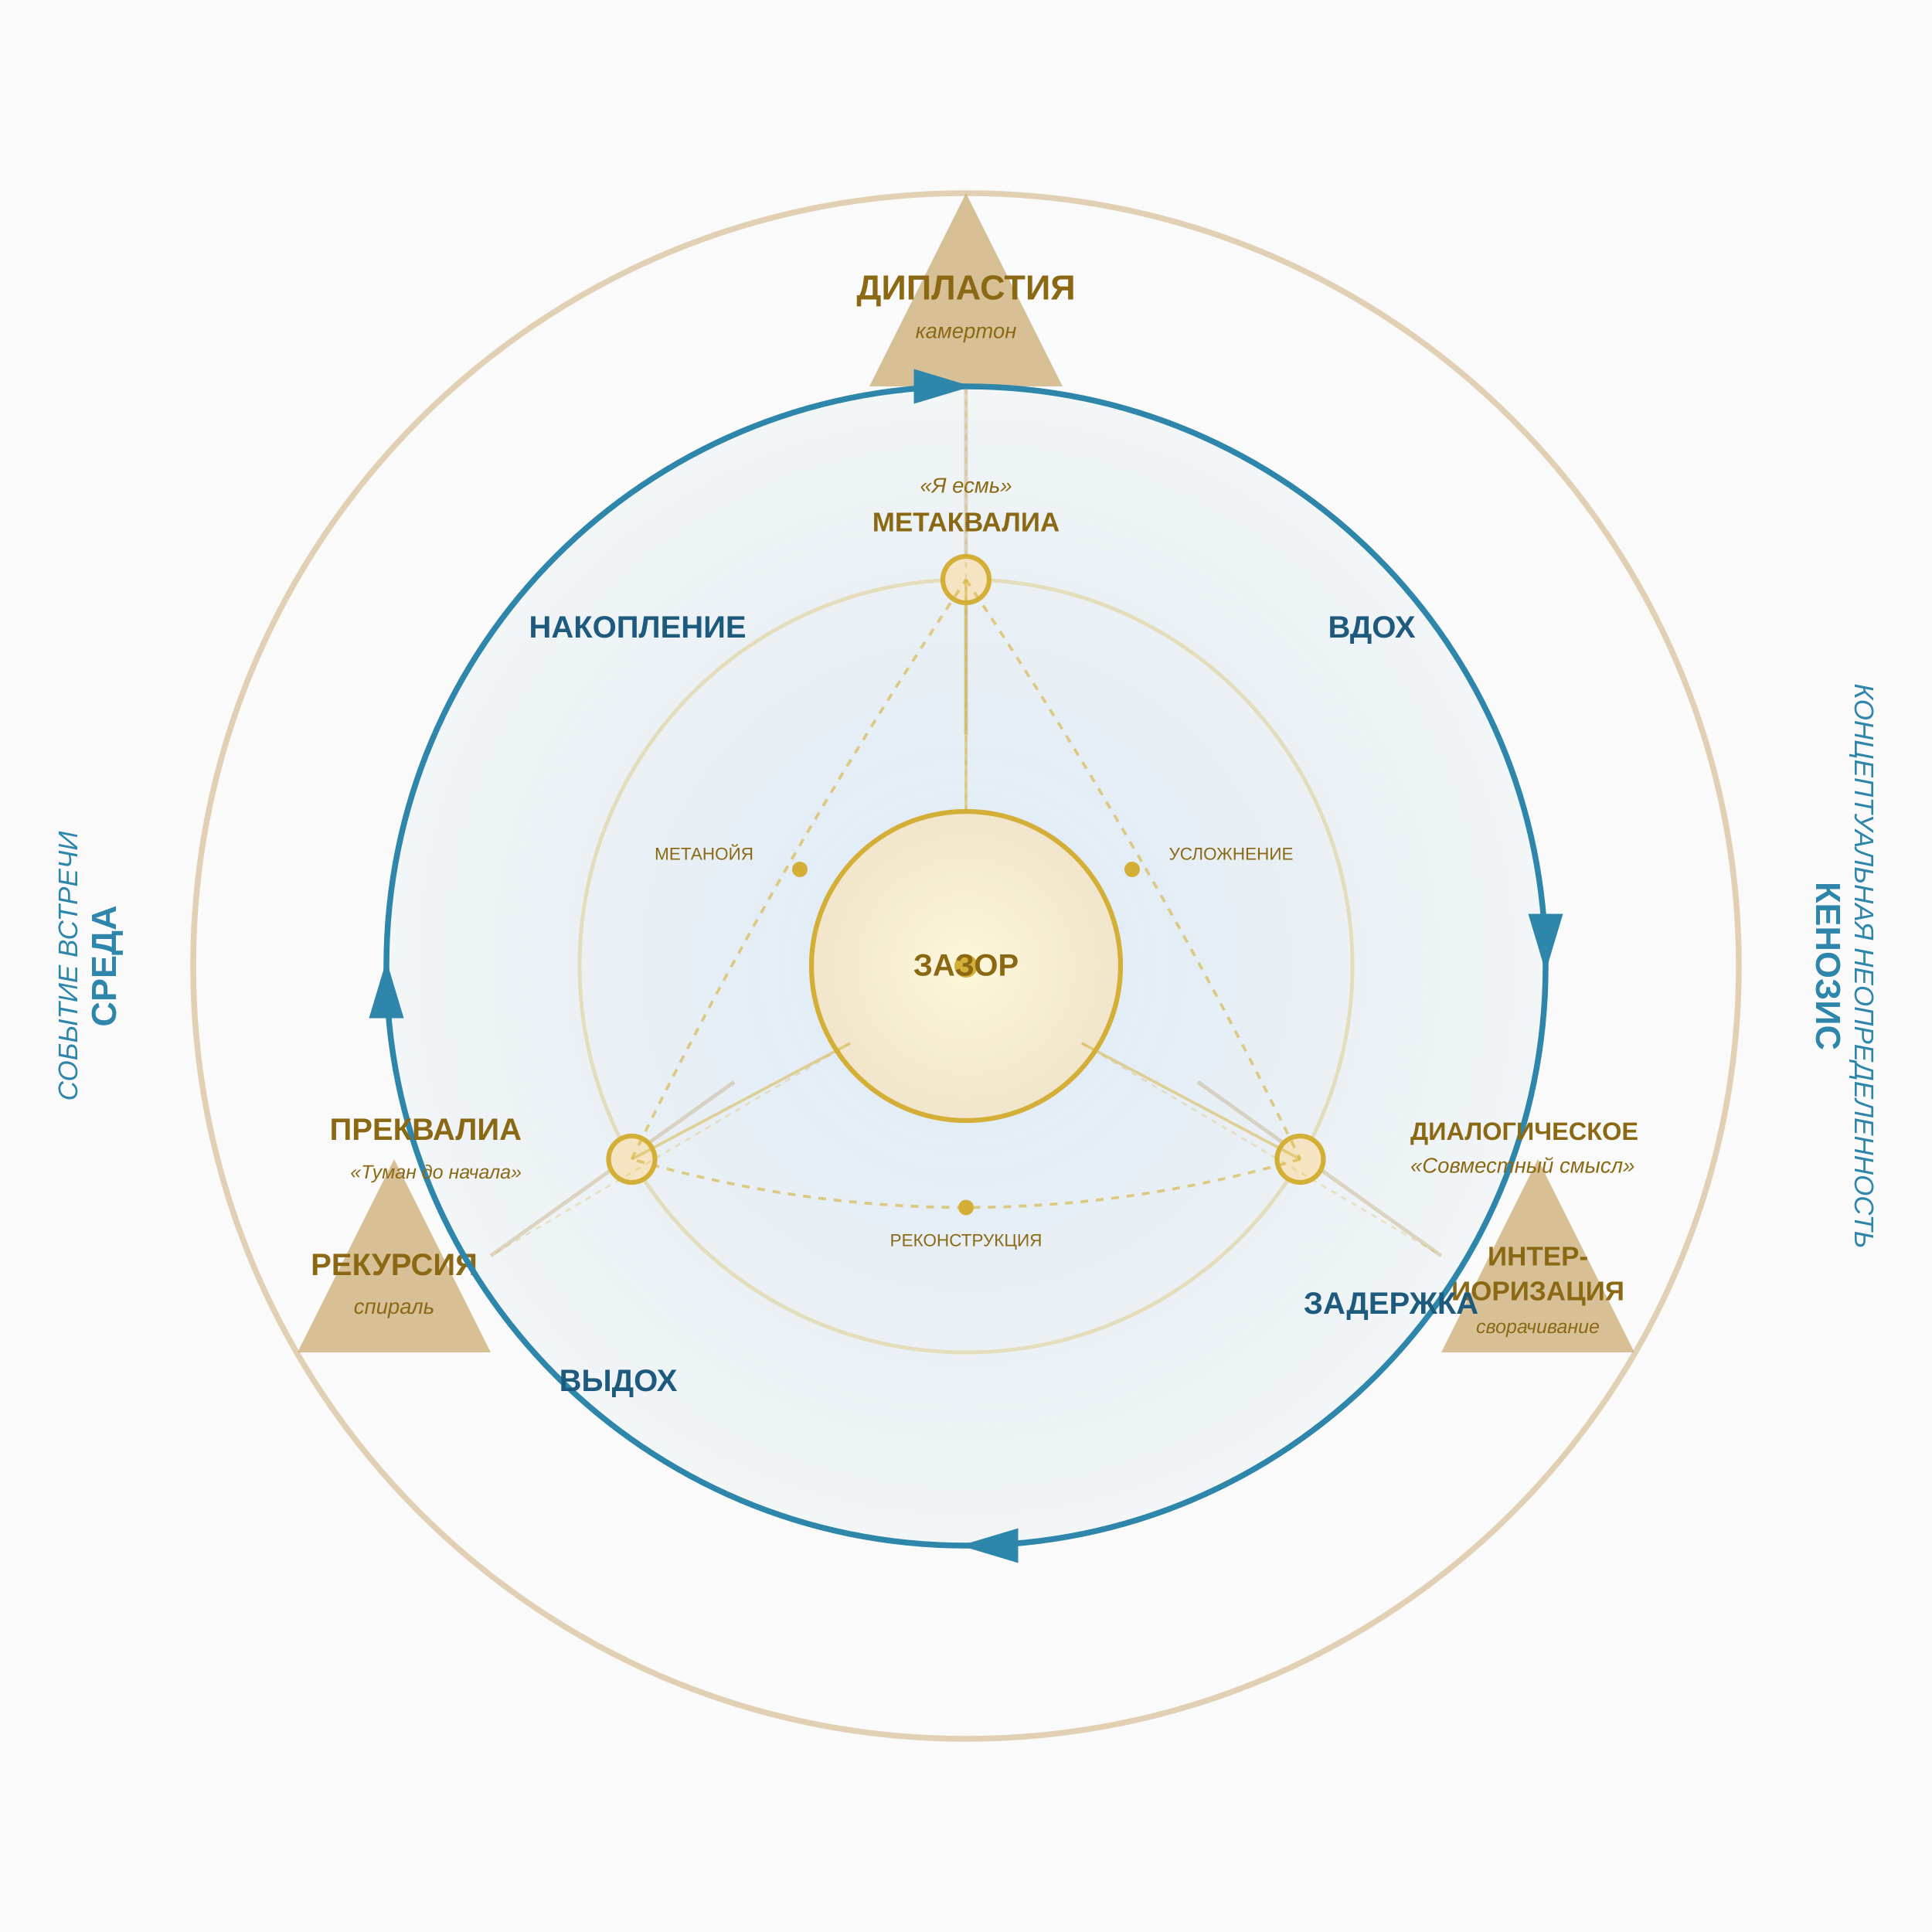
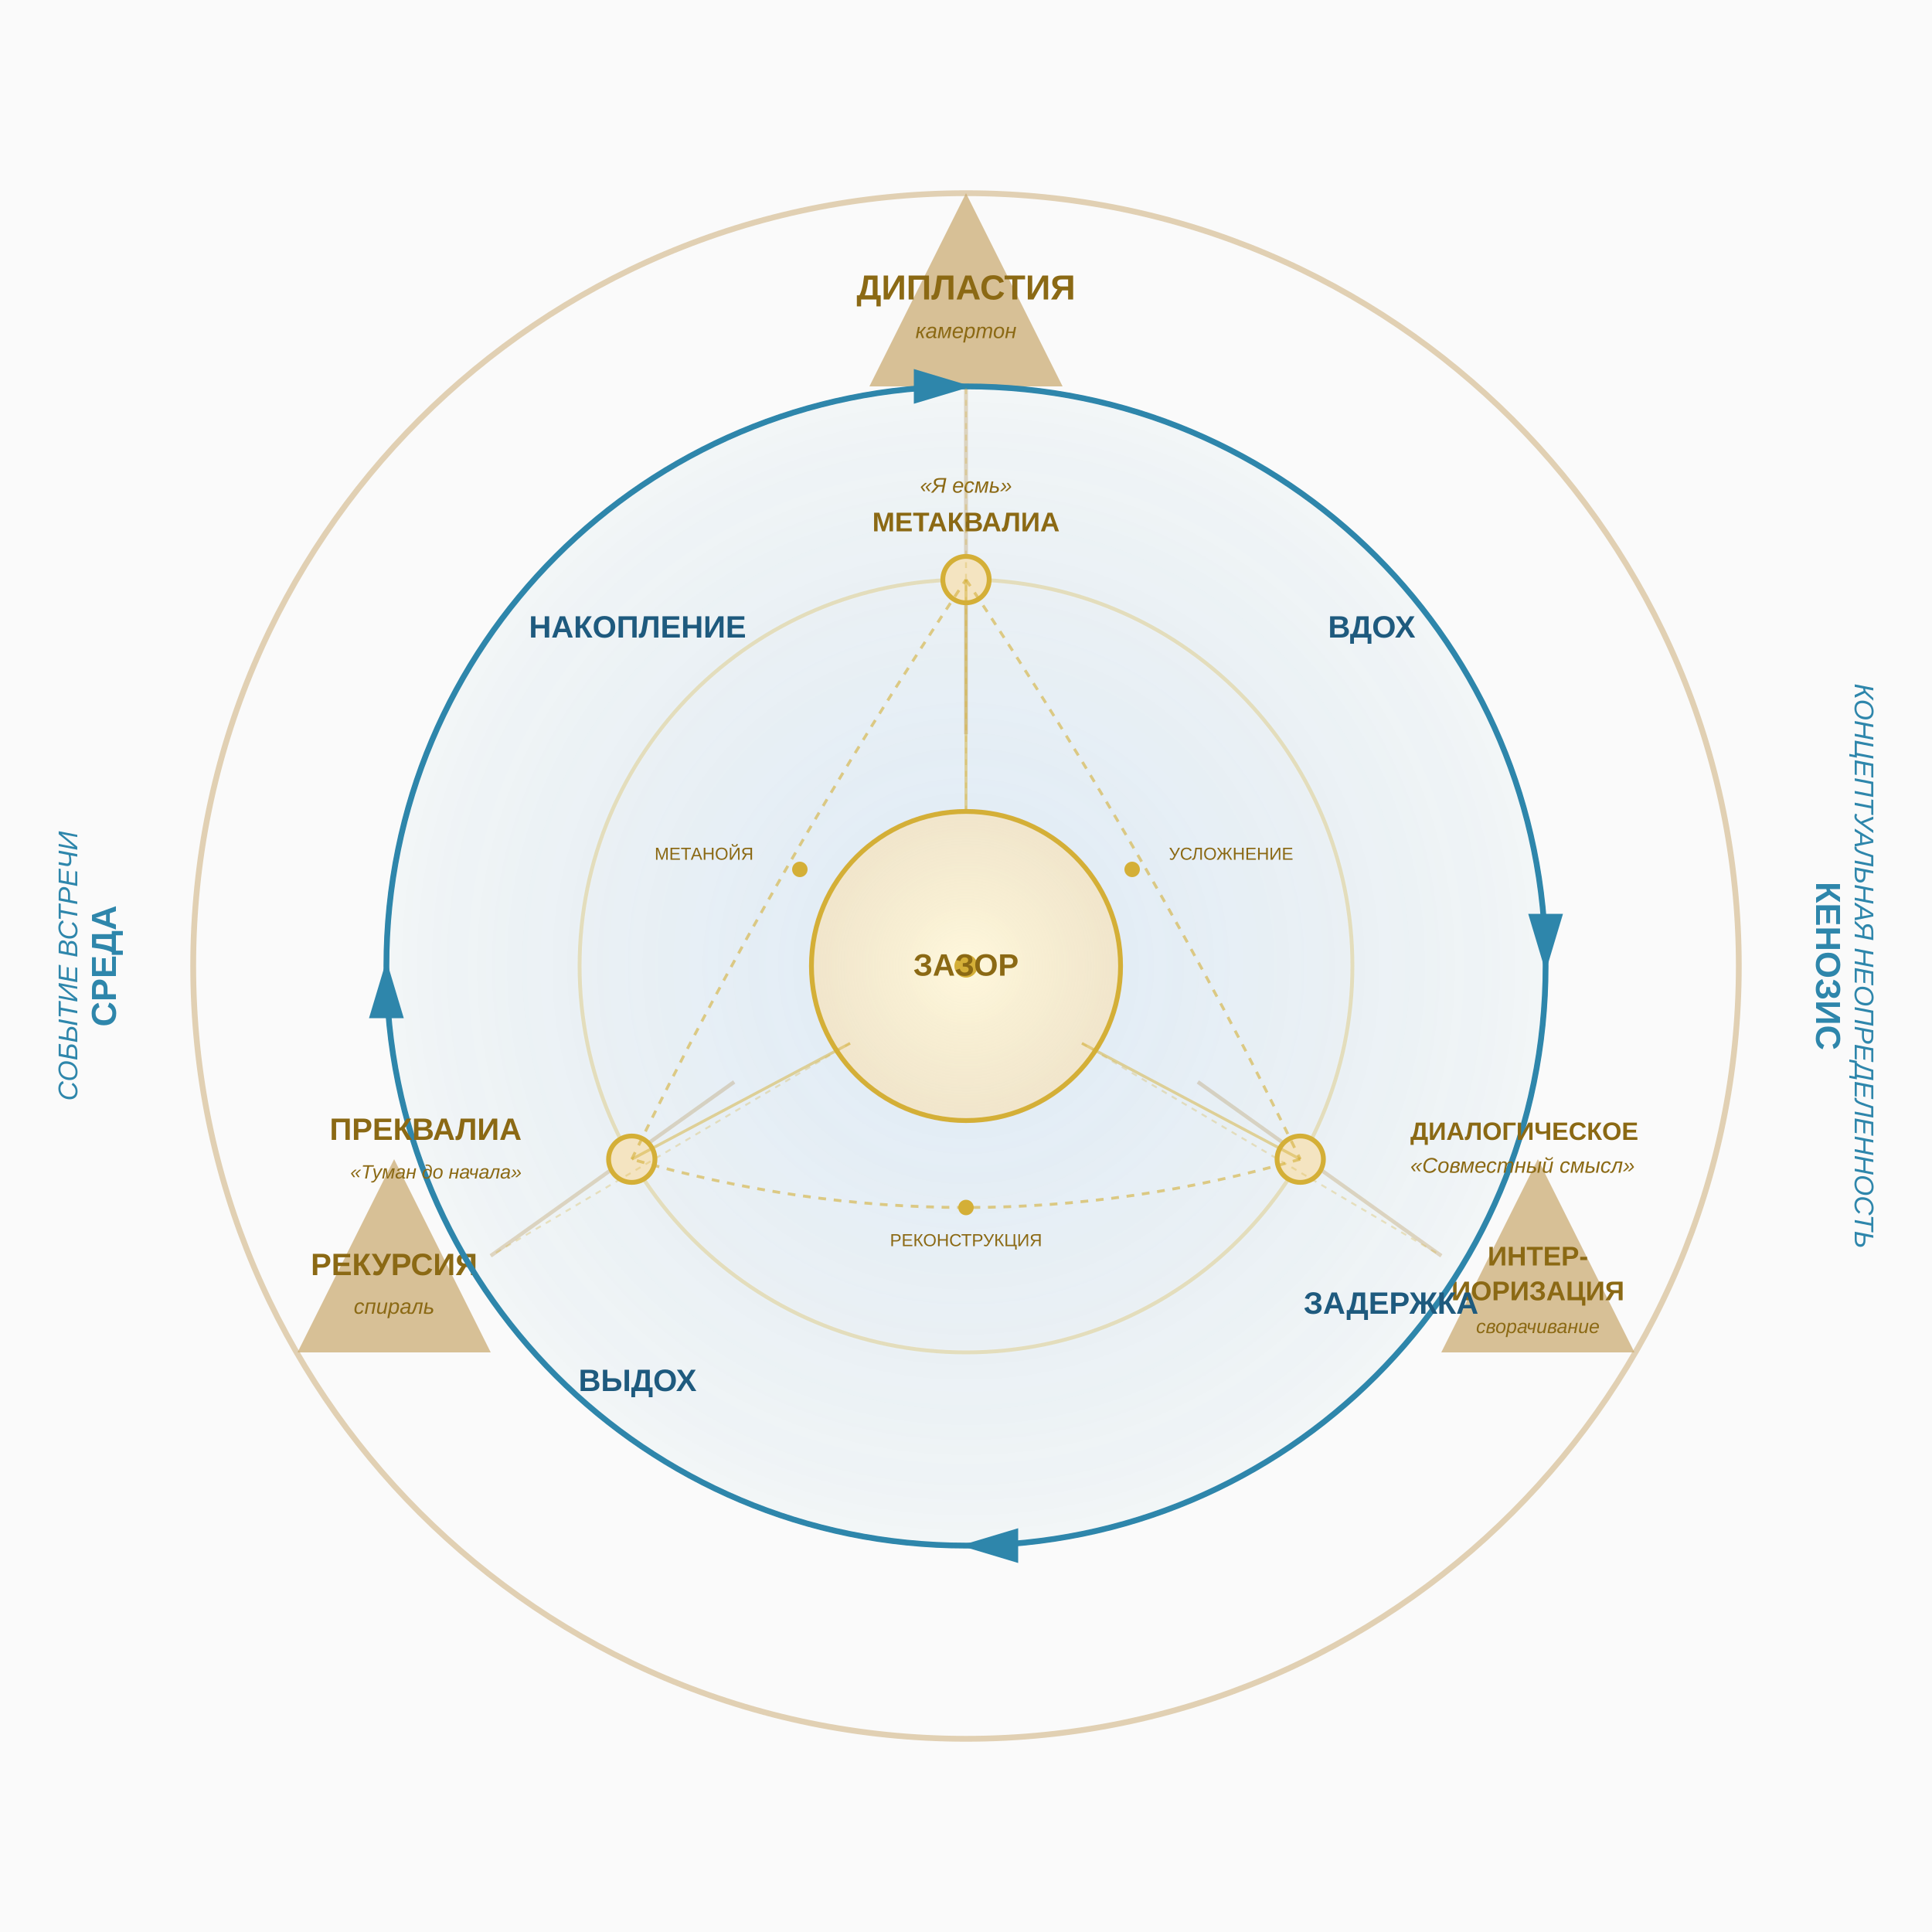
<svg xmlns="http://www.w3.org/2000/svg" viewBox="0 0 1000 1000" width="1000" height="1000">
  <defs>
    <radialGradient id="centerGlow" cx="50%" cy="50%" r="50%">
      <stop offset="0%" style="stop-color:#FFF8DC;stop-opacity:1" />
      <stop offset="100%" style="stop-color:#F4E4C1;stop-opacity:0.8" />
    </radialGradient>
    <radialGradient id="cycleGlow" cx="50%" cy="50%" r="50%">
      <stop offset="0%" style="stop-color:#4A90E2;stop-opacity:0.2" />
      <stop offset="100%" style="stop-color:#2E86AB;stop-opacity:0.05" />
    </radialGradient>
    <marker id="arrowhead" markerWidth="10" markerHeight="10" refX="9" refY="3" orient="auto">
      <polygon points="0 0, 10 3, 0 6" fill="#2E86AB" />
    </marker>
  </defs>
  <rect width="1000" height="1000" fill="#FAFAFA" />
  <circle cx="500" cy="500" r="400" fill="none" stroke="#C8A66B" stroke-width="3" opacity="0.5" />
  <g id="diplostia">
    <path d="M 500 100 L 450 200 L 550 200 Z" fill="#C8A66B" opacity="0.7" />
    <text x="500" y="155" text-anchor="middle" font-family="Arial, sans-serif" font-size="18" font-weight="bold" fill="#8B6914">ДИПЛАСТИЯ</text>
    <text x="500" y="175" text-anchor="middle" font-family="Arial, sans-serif" font-size="11" fill="#8B6914" font-style="italic">камертон</text>
    <line x1="500" y1="200" x2="500" y2="380" stroke="#C8A66B" stroke-width="2" opacity="0.4" />
  </g>
  <g id="interiorization">
    <path d="M 846 700 L 746 700 L 796 600 Z" fill="#C8A66B" opacity="0.7" />
    <text x="796" y="655" text-anchor="middle" font-family="Arial, sans-serif" font-size="14" font-weight="bold" fill="#8B6914">ИНТЕР-</text>
    <text x="796" y="673" text-anchor="middle" font-family="Arial, sans-serif" font-size="14" font-weight="bold" fill="#8B6914">ИОРИЗАЦИЯ</text>
    <text x="796" y="690" text-anchor="middle" font-family="Arial, sans-serif" font-size="10" fill="#8B6914" font-style="italic">сворачивание</text>
    <line x1="746" y1="650" x2="620" y2="560" stroke="#C8A66B" stroke-width="2" opacity="0.4" />
  </g>
  <g id="recursion">
    <path d="M 154 700 L 254 700 L 204 600 Z" fill="#C8A66B" opacity="0.7" />
    <text x="204" y="660" text-anchor="middle" font-family="Arial, sans-serif" font-size="16" font-weight="bold" fill="#8B6914">РЕКУРСИЯ</text>
    <text x="204" y="680" text-anchor="middle" font-family="Arial, sans-serif" font-size="11" fill="#8B6914" font-style="italic">спираль</text>
    <line x1="254" y1="650" x2="380" y2="560" stroke="#C8A66B" stroke-width="2" opacity="0.4" />
  </g>
  <circle cx="500" cy="500" r="300" fill="url(#cycleGlow)" stroke="#2E86AB" stroke-width="2.5" opacity="0.8" />
  <g id="inhale">
    <path d="M 500 200 A 300 300 0 0 1 800 500" fill="none" stroke="#2E86AB" stroke-width="3" marker-end="url(#arrowhead)" />
    <text x="710" y="330" text-anchor="middle" font-family="Arial, sans-serif" font-size="16" font-weight="bold" fill="#1E5A7E">ВДОХ</text>
  </g>
  <g id="delay">
    <path d="M 800 500 A 300 300 0 0 1 500 800" fill="none" stroke="#2E86AB" stroke-width="3" marker-end="url(#arrowhead)" />
    <text x="720" y="680" text-anchor="middle" font-family="Arial, sans-serif" font-size="16" font-weight="bold" fill="#1E5A7E">ЗАДЕРЖКА</text>
  </g>
  <g id="exhale">
    <path d="M 500 800 A 300 300 0 0 1 200 500" fill="none" stroke="#2E86AB" stroke-width="3" marker-end="url(#arrowhead)" />
-     <text x="320" y="720" text-anchor="middle" font-family="Arial, sans-serif" font-size="16" font-weight="bold" fill="#1E5A7E">ВЫДОХ</text>
+     <text x="330" y="720" text-anchor="middle" font-family="Arial, sans-serif" font-size="16" font-weight="bold" fill="#1E5A7E">ВЫДОХ</text>
  </g>
  <g id="accumulate">
    <path d="M 200 500 A 300 300 0 0 1 500 200" fill="none" stroke="#2E86AB" stroke-width="3" marker-end="url(#arrowhead)" />
    <text x="330" y="330" text-anchor="middle" font-family="Arial, sans-serif" font-size="16" font-weight="bold" fill="#1E5A7E">НАКОПЛЕНИЕ</text>
  </g>
  <circle cx="500" cy="500" r="200" fill="none" stroke="#D4AF37" stroke-width="2" opacity="0.3" />
  <g id="metaqualia">
    <circle cx="500" cy="300" r="12" fill="#F4E4C1" stroke="#D4AF37" stroke-width="2.5" />
    <text x="500" y="275" text-anchor="middle" font-family="Arial, sans-serif" font-size="14" font-weight="bold" fill="#8B6914">МЕТАКВАЛИА</text>
    <text x="500" y="255" text-anchor="middle" font-family="Arial, sans-serif" font-size="11" fill="#8B6914" font-style="italic">«Я есмь»</text>
  </g>
  <g id="dialogical">
    <circle cx="673" cy="600" r="12" fill="#F4E4C1" stroke="#D4AF37" stroke-width="2.5" />
    <text x="730" y="590" text-anchor="start" font-family="Arial, sans-serif" font-size="13" font-weight="bold" fill="#8B6914">ДИАЛОГИЧЕСКОЕ</text>
    <text x="730" y="607" text-anchor="start" font-family="Arial, sans-serif" font-size="11" fill="#8B6914" font-style="italic">«Совместный смысл»</text>
  </g>
  <g id="prequalia">
    <circle cx="327" cy="600" r="12" fill="#F4E4C1" stroke="#D4AF37" stroke-width="2.5" />
    <text x="270" y="590" text-anchor="end" font-family="Arial, sans-serif" font-size="16" font-weight="bold" fill="#8B6914">ПРЕКВАЛИА</text>
    <text x="270" y="610" text-anchor="end" font-family="Arial, sans-serif" font-size="10" fill="#8B6914" font-style="italic">«Туман до начала»</text>
  </g>
  <path d="M 500 300 Q 600 450 673 600" fill="none" stroke="#D4AF37" stroke-width="1.5" stroke-dasharray="4,4" opacity="0.6" />
  <path d="M 673 600 Q 500 650 327 600" fill="none" stroke="#D4AF37" stroke-width="1.5" stroke-dasharray="4,4" opacity="0.6" />
  <path d="M 327 600 Q 400 450 500 300" fill="none" stroke="#D4AF37" stroke-width="1.5" stroke-dasharray="4,4" opacity="0.6" />
  <circle cx="586" cy="450" r="4" fill="#D4AF37" />
  <text x="605" y="445" font-family="Arial, sans-serif" font-size="9" fill="#8B6914">УСЛОЖНЕНИЕ</text>
  <circle cx="500" cy="625" r="4" fill="#D4AF37" />
  <text x="500" y="645" text-anchor="middle" font-family="Arial, sans-serif" font-size="9" fill="#8B6914">РЕКОНСТРУКЦИЯ</text>
  <circle cx="414" cy="450" r="4" fill="#D4AF37" />
  <text x="390" y="445" text-anchor="end" font-family="Arial, sans-serif" font-size="9" fill="#8B6914">МЕТАНОЙЯ</text>
  <circle cx="500" cy="500" r="80" fill="url(#centerGlow)" stroke="#D4AF37" stroke-width="2.5" />
  <circle cx="500" cy="500" r="6" fill="#D4AF37" />
  <text x="500" y="505" text-anchor="middle" font-family="Arial, sans-serif" font-size="16" font-weight="bold" fill="#8B6914">ЗАЗОР</text>
  <line x1="500" y1="420" x2="500" y2="200" stroke="#D4AF37" stroke-width="1" opacity="0.3" stroke-dasharray="3,3" />
  <line x1="560" y1="540" x2="746" y2="650" stroke="#D4AF37" stroke-width="1" opacity="0.3" stroke-dasharray="3,3" />
  <line x1="440" y1="540" x2="254" y2="650" stroke="#D4AF37" stroke-width="1" opacity="0.3" stroke-dasharray="3,3" />
  <line x1="500" y1="420" x2="500" y2="300" stroke="#D4AF37" stroke-width="1.5" opacity="0.5" />
  <line x1="560" y1="540" x2="673" y2="600" stroke="#D4AF37" stroke-width="1.5" opacity="0.5" />
  <line x1="440" y1="540" x2="327" y2="600" stroke="#D4AF37" stroke-width="1.5" opacity="0.5" />
  <text x="940" y="500" text-anchor="middle" font-family="Arial, sans-serif" font-size="18" font-weight="bold" fill="#2E86AB" transform="rotate(90 940 500)">КЕНОЗИС</text>
  <text x="960" y="500" text-anchor="middle" font-family="Arial, sans-serif" font-size="14" fill="#2E86AB" font-style="italic" transform="rotate(90 960 500)">КОНЦЕПТУАЛЬНАЯ НЕОПРЕДЕЛЕННОСТЬ</text>
  <text x="60" y="500" text-anchor="middle" font-family="Arial, sans-serif" font-size="18" font-weight="bold" fill="#2E86AB" transform="rotate(-90 60 500)">СРЕДА</text>
  <text x="40" y="500" text-anchor="middle" font-family="Arial, sans-serif" font-size="14" fill="#2E86AB" font-style="italic" transform="rotate(-90 40 500)">СОБЫТИЕ ВСТРЕЧИ</text>
</svg>
